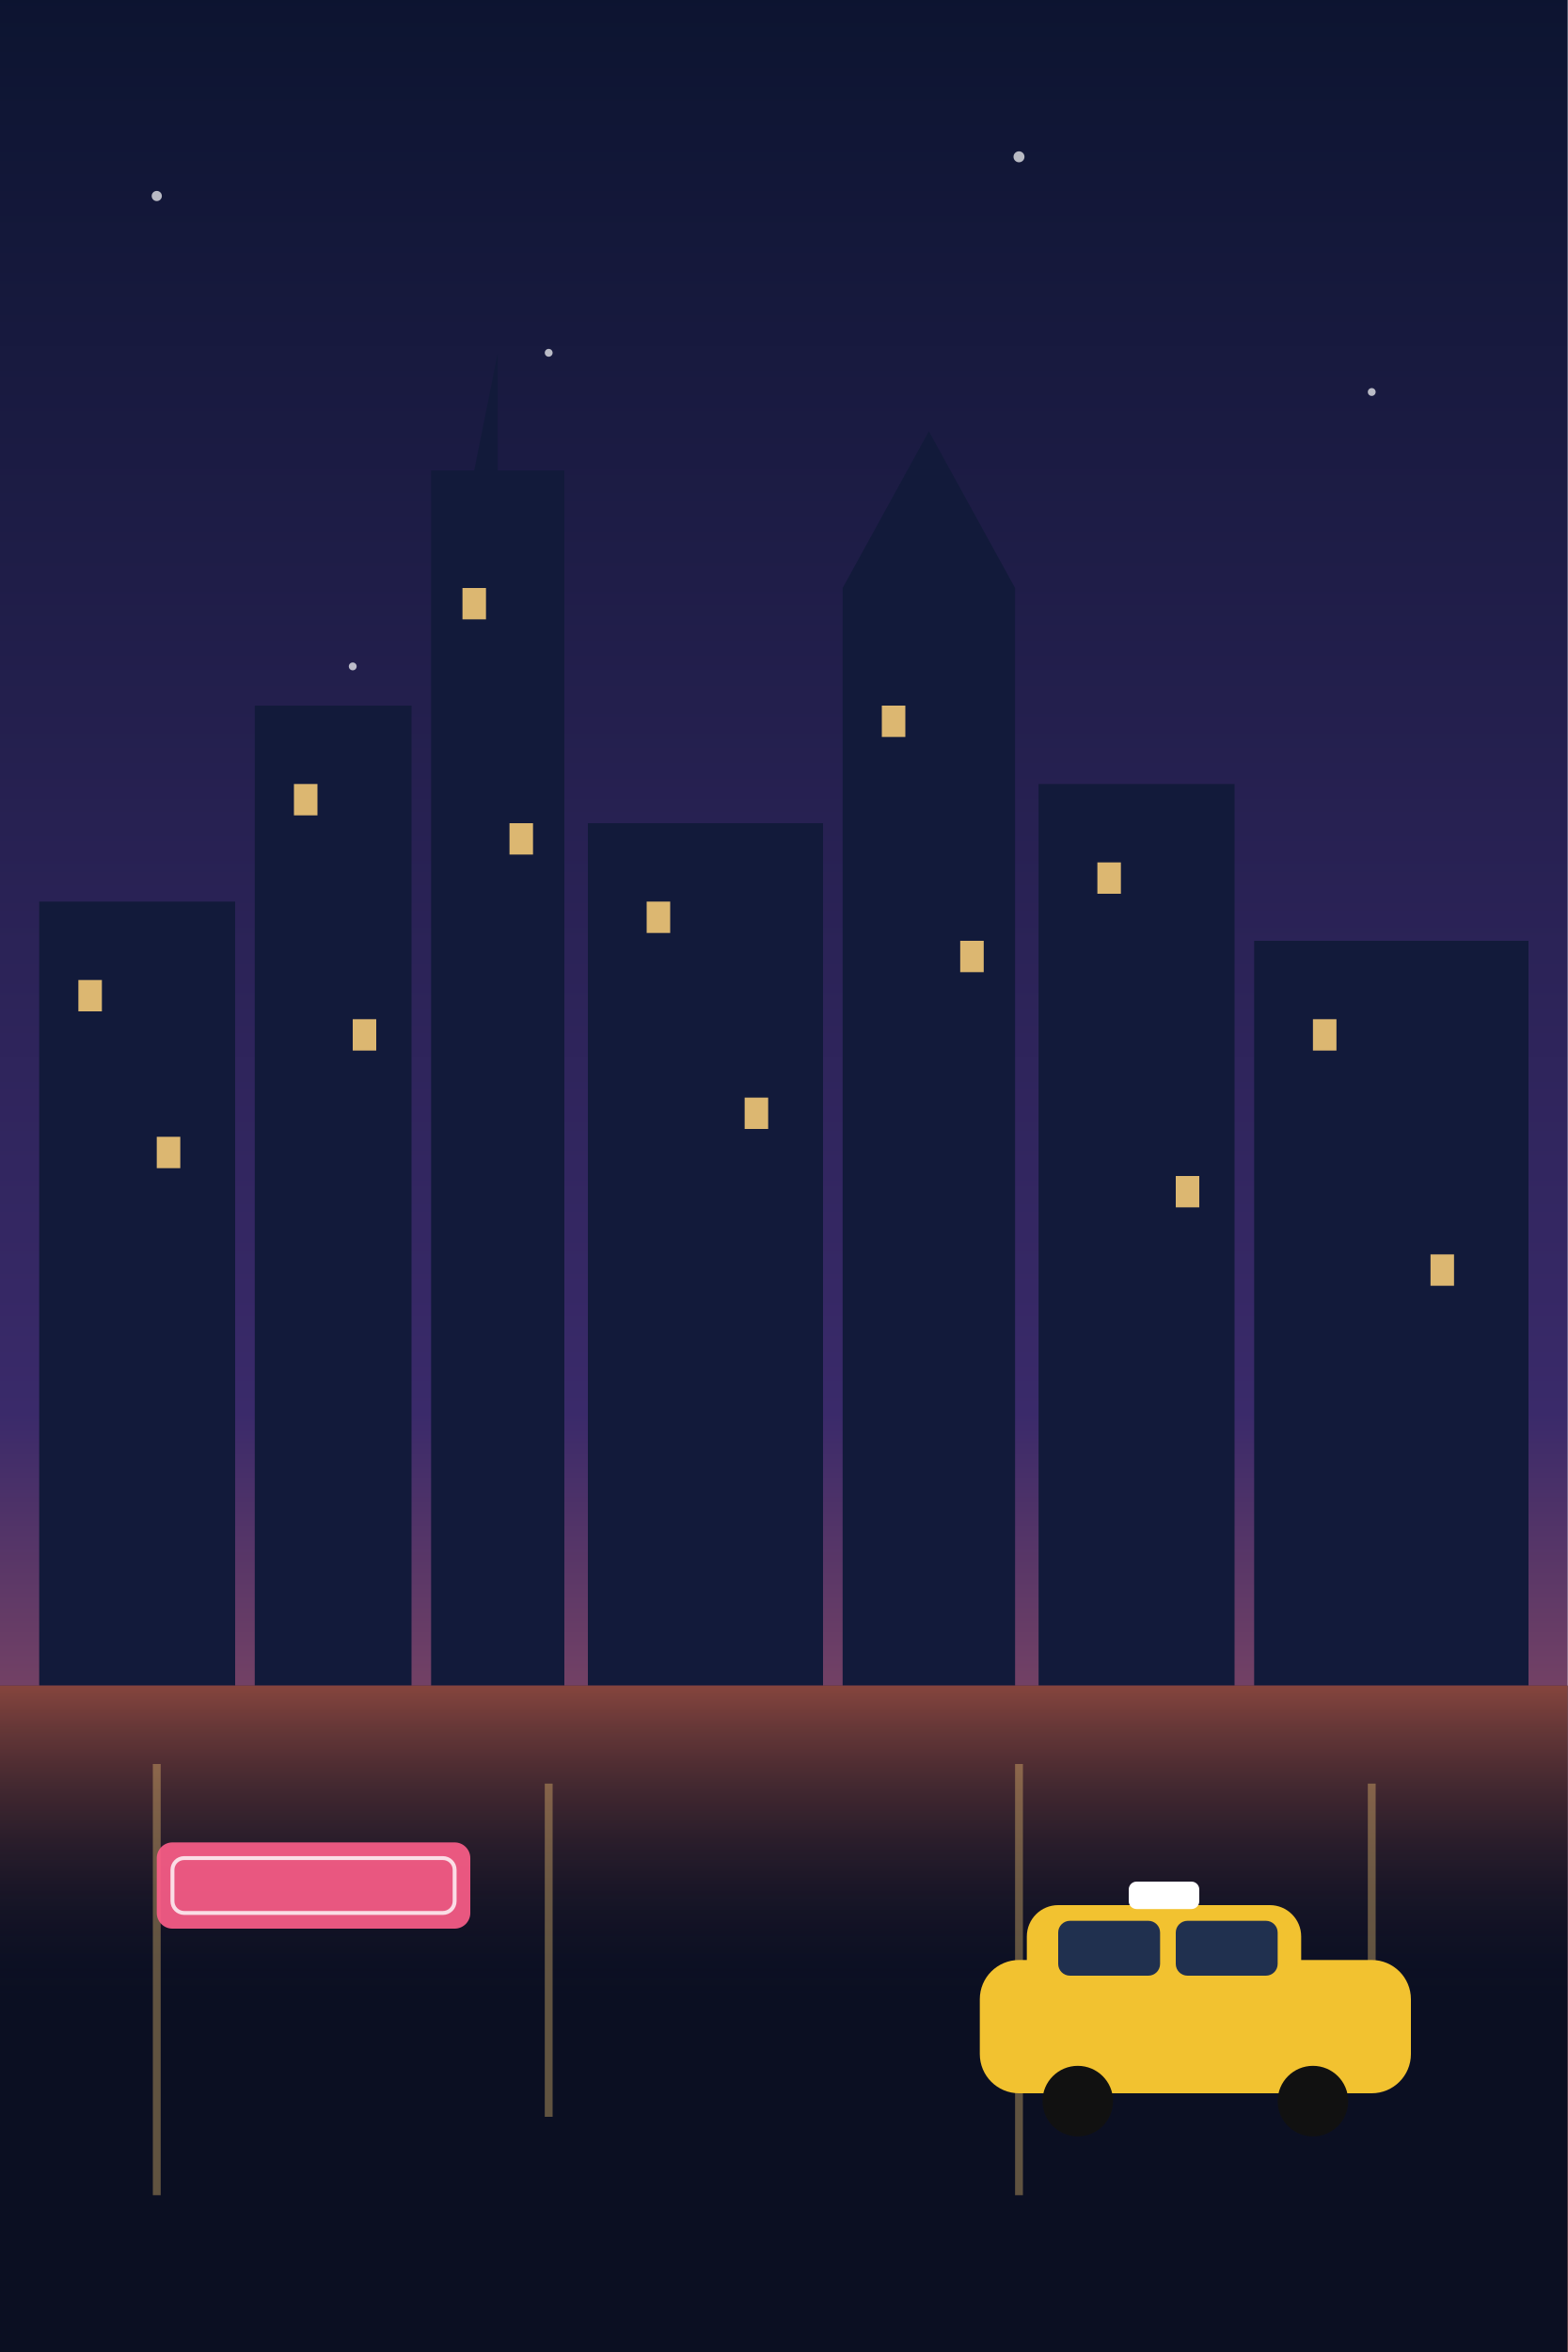
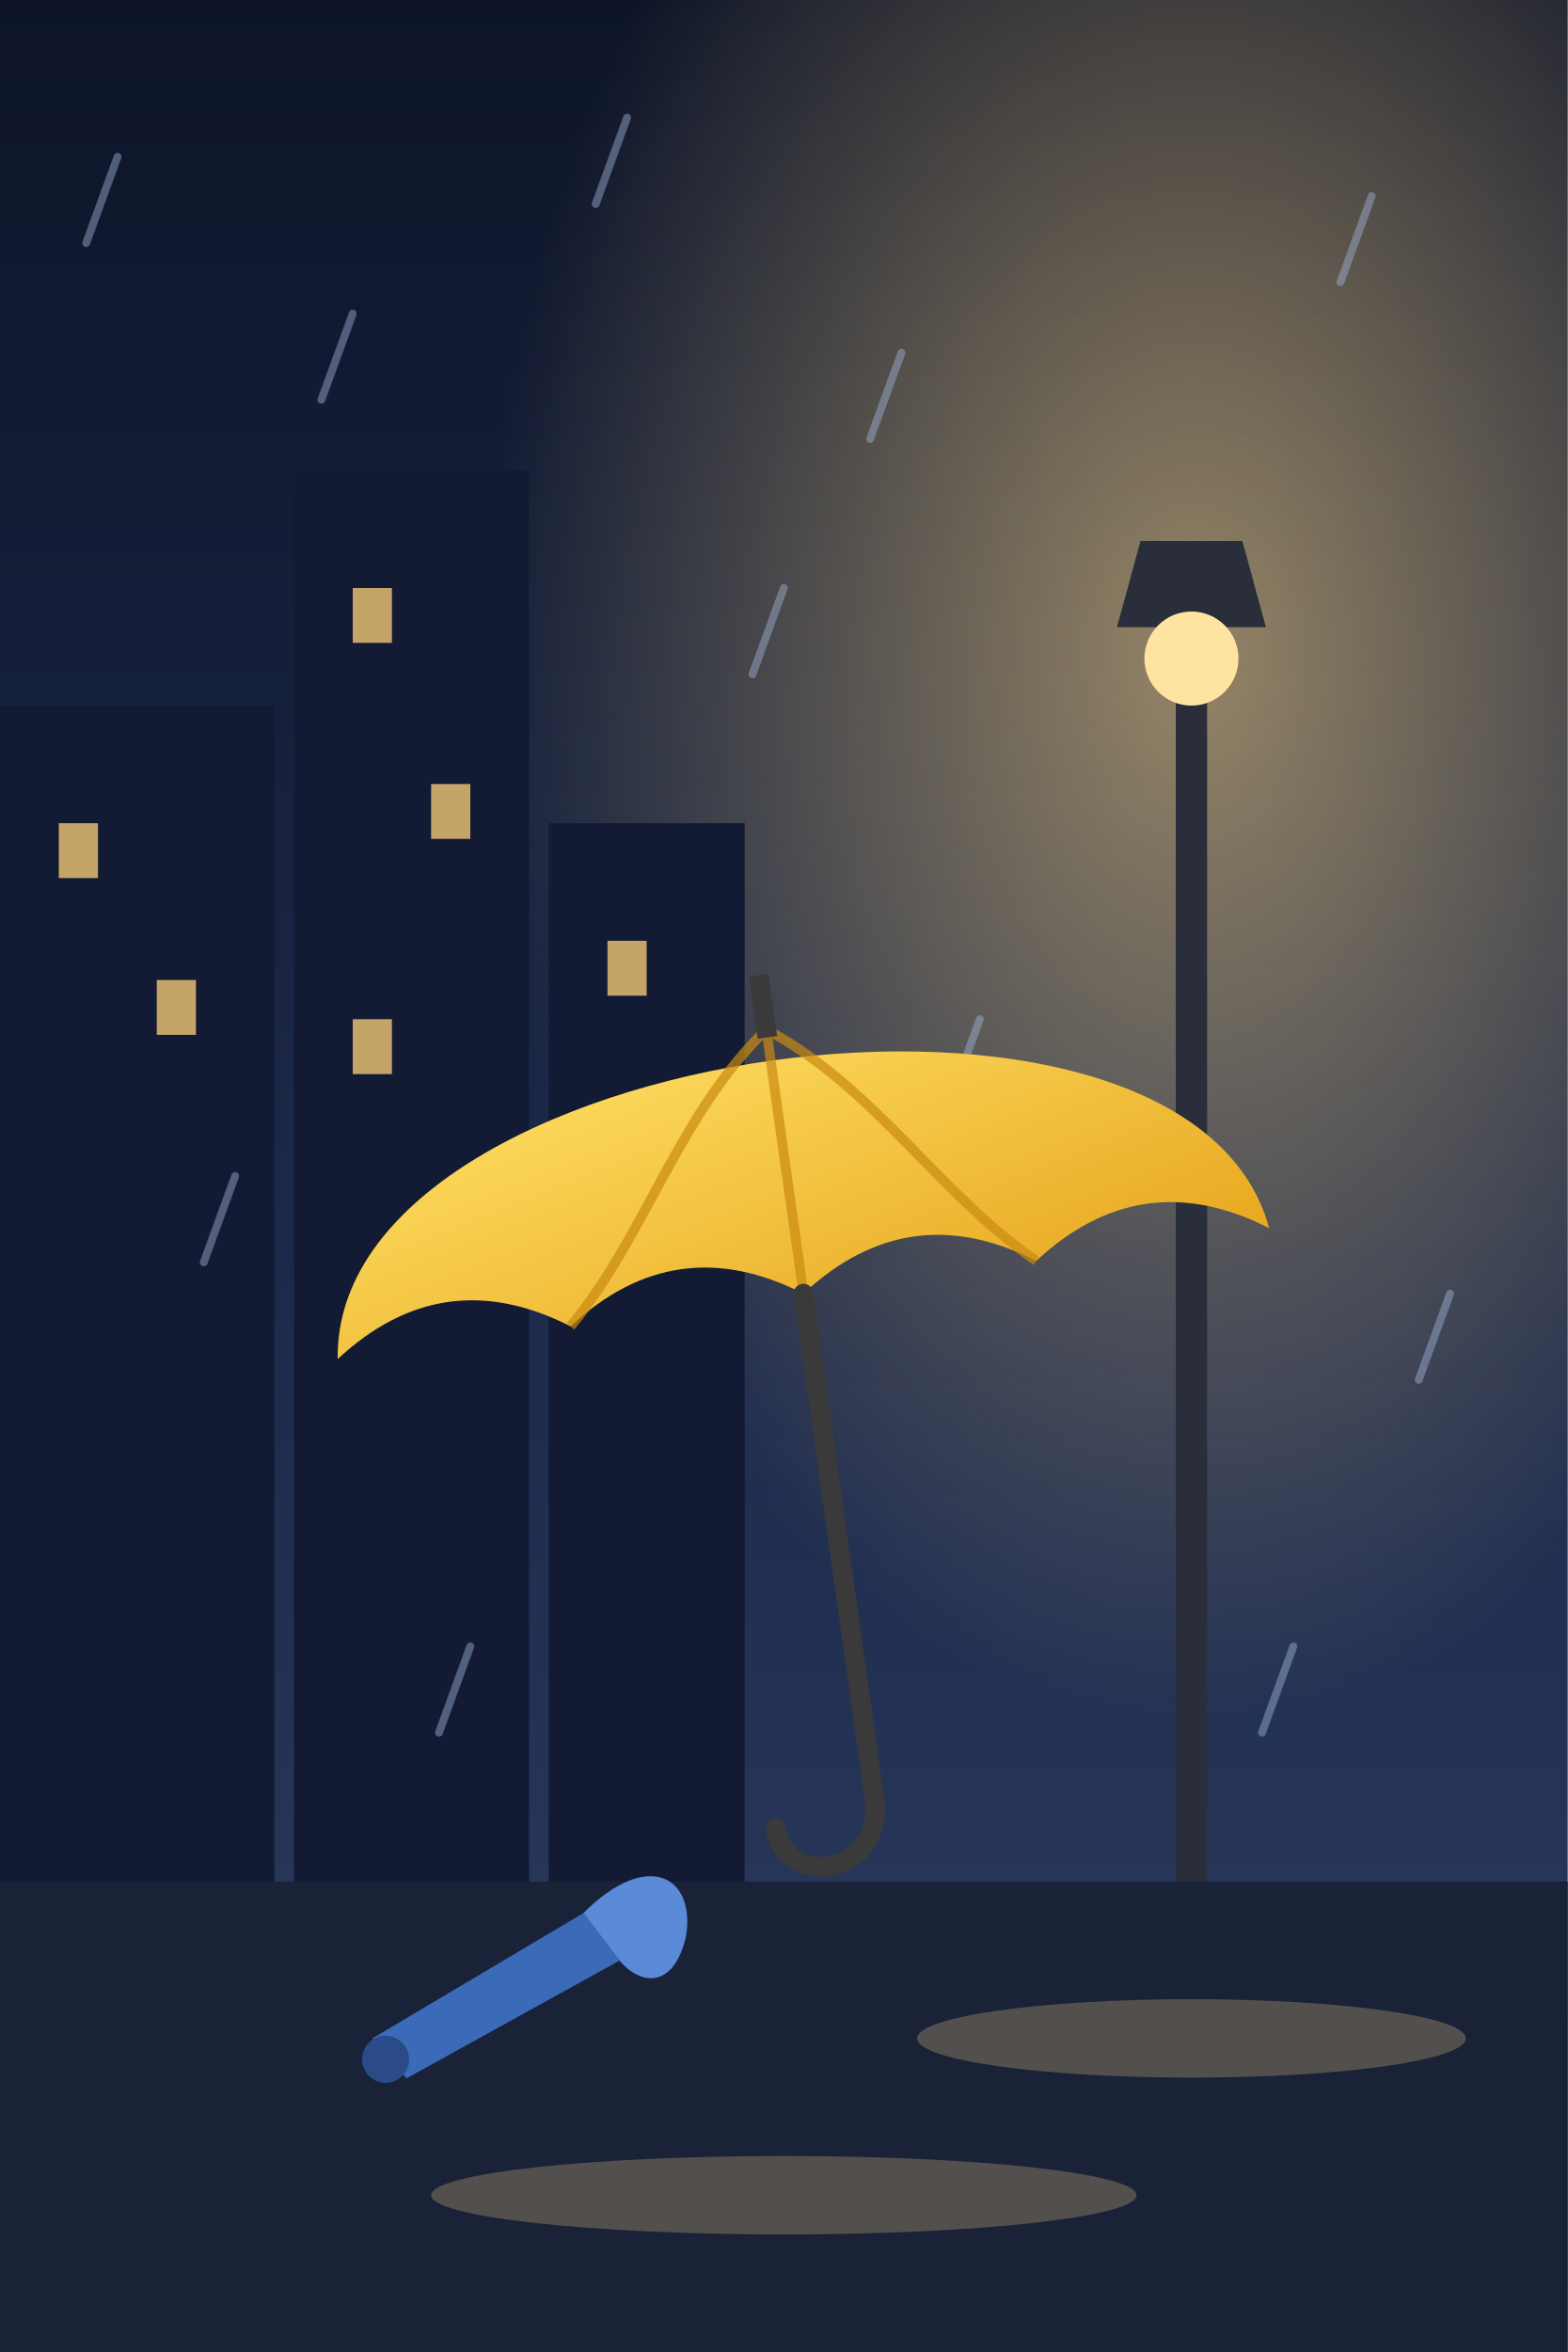
<svg xmlns="http://www.w3.org/2000/svg" viewBox="0 0 400 600">
  <defs>
-     <linearGradient id="s" x1="0" y1="0" x2="0" y2="1">
-       <stop offset="0" stop-color="#0c1430" />
-       <stop offset=".6" stop-color="#3a2a6a" />
-       <stop offset="1" stop-color="#ff7a59" />
+     <linearGradient id="bg" x1="0" y1="0" x2="0" y2="1">
+       <stop offset="0" stop-color="#0d1428" />
+       <stop offset=".6" stop-color="#1e2c4e" />
+       <stop offset="1" stop-color="#2e3e62" />
    </linearGradient>
-     <linearGradient id="r" x1="0" y1="0" x2="0" y2="1">
-       <stop offset="0" stop-color="#ff7a59" stop-opacity=".5" />
-       <stop offset="1" stop-color="#0c1430" stop-opacity="0" />
+     <radialGradient id="lamp" cx=".76" cy=".28" r=".45">
+       <stop offset="0" stop-color="#ffd98a" stop-opacity=".55" />
+       <stop offset="1" stop-color="#ffd98a" stop-opacity="0" />
+     </radialGradient>
+     <linearGradient id="umb" x1="0" y1="0" x2="1" y2="1">
+       <stop offset="0" stop-color="#ffe066" />
+       <stop offset="1" stop-color="#e8a820" />
    </linearGradient>
  </defs>
-   <rect width="400" height="600" fill="url(#s)" />
-   <g fill="#fff" opacity=".7">
-     <circle cx="40" cy="50" r="1.3" />
-     <circle cx="140" cy="90" r="1" />
-     <circle cx="260" cy="40" r="1.4" />
-     <circle cx="350" cy="100" r="1" />
-     <circle cx="90" cy="170" r="1" />
+   <rect width="400" height="600" fill="url(#bg)" />
+   <rect width="400" height="600" fill="url(#lamp)" />
+   <g fill="#121b33">
+     <rect x="0" y="180" width="70" height="300" />
+     <rect x="75" y="120" width="60" height="360" />
+     <rect x="140" y="210" width="50" height="270" />
  </g>
-   <g fill="#121a3a">
-     <rect x="10" y="230" width="50" height="200" />
-     <rect x="65" y="180" width="40" height="250" />
-     <rect x="110" y="120" width="34" height="310" />
-     <path d="M127 120 V90 l-6 30z" />
-     <rect x="150" y="210" width="60" height="220" />
-     <rect x="215" y="150" width="44" height="280" />
-     <path d="M215 150 l22 -40 l22 40z" />
-     <rect x="265" y="200" width="50" height="230" />
-     <rect x="320" y="240" width="70" height="190" />
+   <g fill="#ffd27a" opacity=".75">
+     <rect x="15" y="210" width="10" height="14" />
+     <rect x="40" y="250" width="10" height="14" />
+     <rect x="90" y="150" width="10" height="14" />
+     <rect x="110" y="200" width="10" height="14" />
+     <rect x="90" y="260" width="10" height="14" />
+     <rect x="155" y="240" width="10" height="14" />
  </g>
-   <g fill="#ffd27a" opacity=".85">
-     <rect x="20" y="250" width="6" height="8" />
-     <rect x="40" y="290" width="6" height="8" />
-     <rect x="75" y="200" width="6" height="8" />
-     <rect x="90" y="260" width="6" height="8" />
-     <rect x="118" y="150" width="6" height="8" />
-     <rect x="130" y="210" width="6" height="8" />
-     <rect x="165" y="230" width="6" height="8" />
-     <rect x="190" y="280" width="6" height="8" />
-     <rect x="225" y="180" width="6" height="8" />
-     <rect x="245" y="240" width="6" height="8" />
-     <rect x="280" y="220" width="6" height="8" />
-     <rect x="300" y="300" width="6" height="8" />
-     <rect x="335" y="260" width="6" height="8" />
-     <rect x="365" y="320" width="6" height="8" />
+   <rect x="300" y="160" width="8" height="330" fill="#2a2e3a" />
+   <path d="M285 160 h38 l-6 -22 h-26z" fill="#2a2e3a" />
+   <circle cx="304" cy="168" r="12" fill="#ffe3a0" />
+   <rect x="0" y="480" width="400" height="120" fill="#1a2238" />
+   <g fill="#ffd98a" opacity=".25">
+     <ellipse cx="304" cy="520" rx="70" ry="10" />
+     <ellipse cx="200" cy="560" rx="90" ry="10" />
  </g>
-   <rect y="430" width="400" height="170" fill="#0b0f22" />
-   <rect y="430" width="400" height="80" fill="url(#r)" />
-   <g stroke="#ffd27a" stroke-opacity=".35" stroke-width="2">
-     <line x1="40" y1="450" x2="40" y2="560" />
-     <line x1="140" y1="455" x2="140" y2="540" />
-     <line x1="260" y1="450" x2="260" y2="560" />
-     <line x1="350" y1="455" x2="350" y2="530" />
+   <g stroke="#9fb4d8" stroke-width="2" stroke-linecap="round" opacity=".45">
+     <path d="M30 40 l-8 22" />
+     <path d="M90 80 l-8 22" />
+     <path d="M160 30 l-8 22" />
+     <path d="M230 90 l-8 22" />
+     <path d="M350 50 l-8 22" />
+     <path d="M60 300 l-8 22" />
+     <path d="M370 330 l-8 22" />
+     <path d="M250 260 l-8 22" />
+     <path d="M120 420 l-8 22" />
+     <path d="M330 420 l-8 22" />
+     <path d="M200 150 l-8 22" />
  </g>
-   <g>
-     <rect x="250" y="500" width="110" height="34" rx="10" fill="#f2c230" />
-     <rect x="262" y="486" width="70" height="22" rx="8" fill="#f2c230" />
-     <rect x="270" y="490" width="26" height="14" rx="3" fill="#20304f" />
-     <rect x="300" y="490" width="26" height="14" rx="3" fill="#20304f" />
-     <circle cx="275" cy="536" r="9" fill="#111" />
-     <circle cx="335" cy="536" r="9" fill="#111" />
-     <rect x="288" y="480" width="18" height="7" rx="2" fill="#fff" />
+   <g transform="translate(205 330) rotate(-8)">
+     <path d="M-120 0 C-110 -80 110 -80 120 0 C100 -14 80 -14 60 0 C40 -14 20 -14 0 0 C-20 -14 -40 -14 -60 0 C-80 -14 -100 -14 -120 0z" fill="url(#umb)" />
+     <path d="M0 -68 C-25 -50 -38 -20 -60 0 M0 -68 C25 -50 38 -20 60 0 M0 -68 V0" fill="none" stroke="#c98a10" stroke-width="2.5" opacity=".7" />
+     <rect x="-2.5" y="-82" width="5" height="16" fill="#3a3a3a" />
+     <path d="M0 0 V130 c0 20 -26 20 -26 4" fill="none" stroke="#3a3a3a" stroke-width="5" stroke-linecap="round" />
  </g>
-   <g fill="#ff5e8a">
-     <rect x="40" y="470" width="80" height="22" rx="4" opacity=".9" />
+   <g transform="translate(95 520) rotate(-14)">
+     <path d="M0 0 L60 -18 L66 -4 L6 12z" fill="#3a6ab8" />
+     <path d="M60 -18 C80 -30 90 -20 84 -6 C78 6 70 4 66 -4z" fill="#5a8ad8" />
+     <circle cx="2" cy="6" r="6" fill="#2a4a88" />
  </g>
-   <rect x="44" y="474" width="72" height="14" rx="3" fill="none" stroke="#fff" stroke-opacity=".8" />
</svg>
